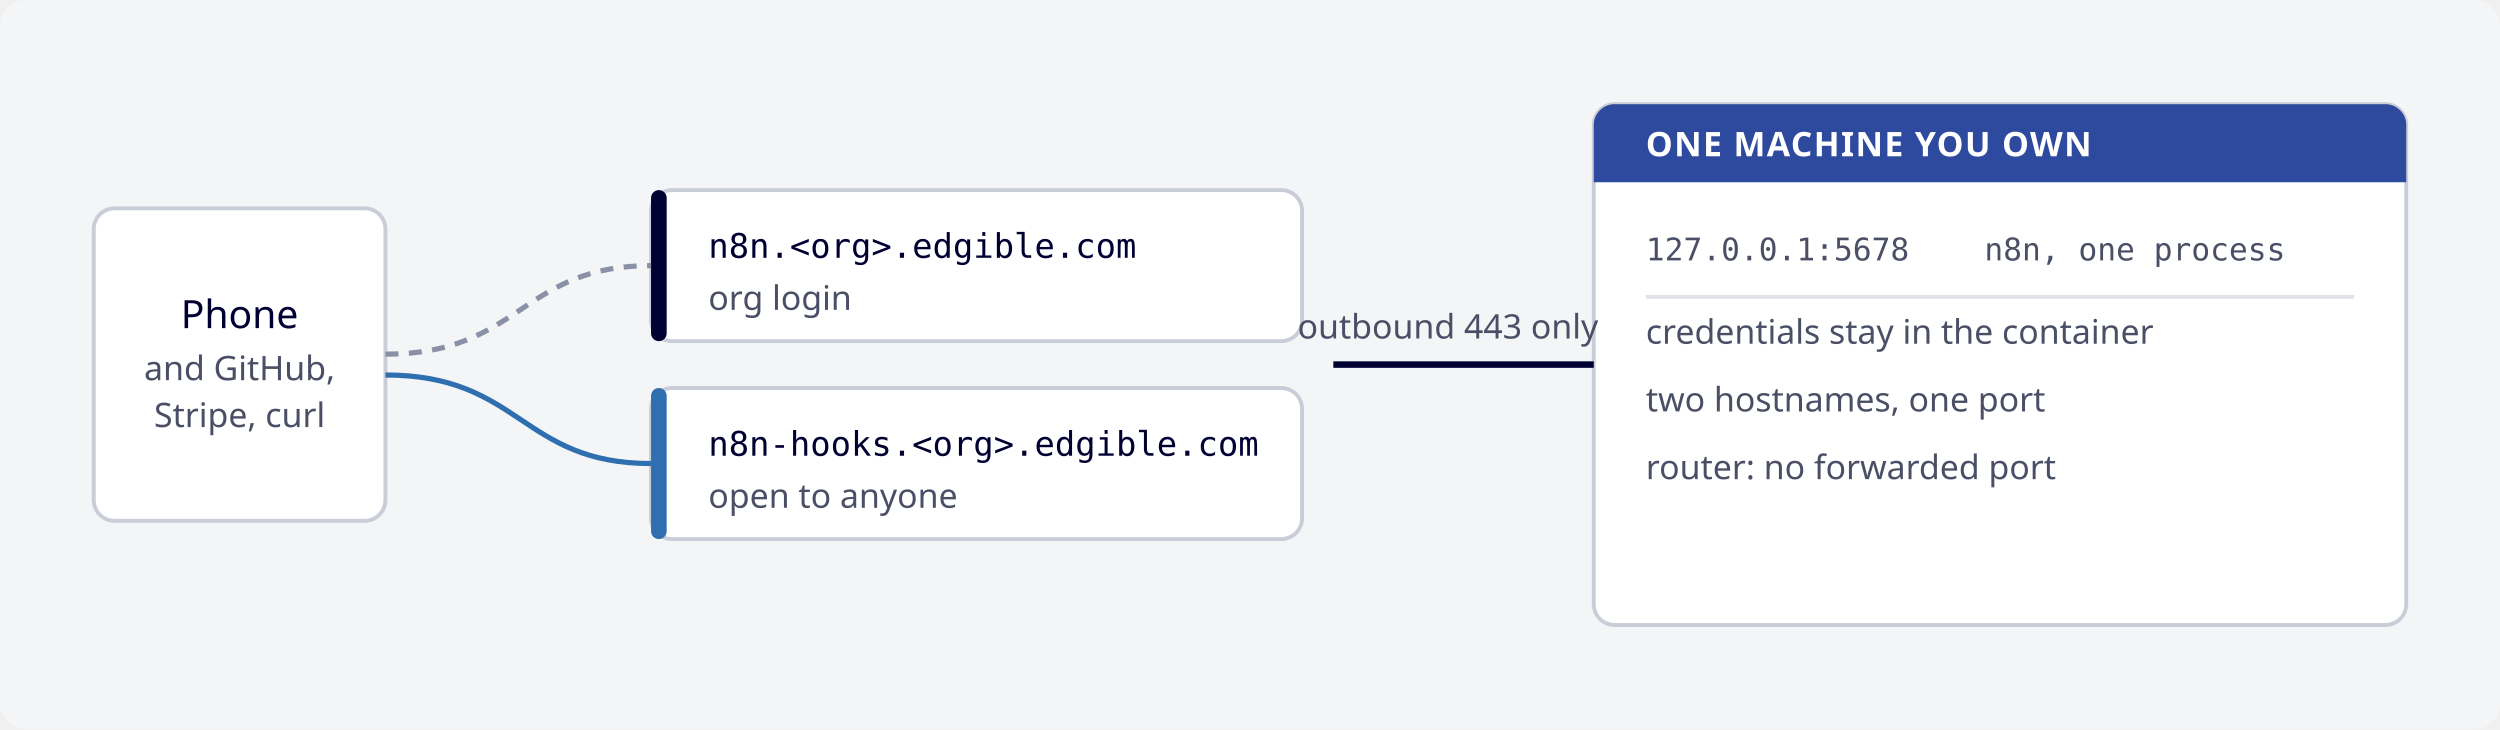
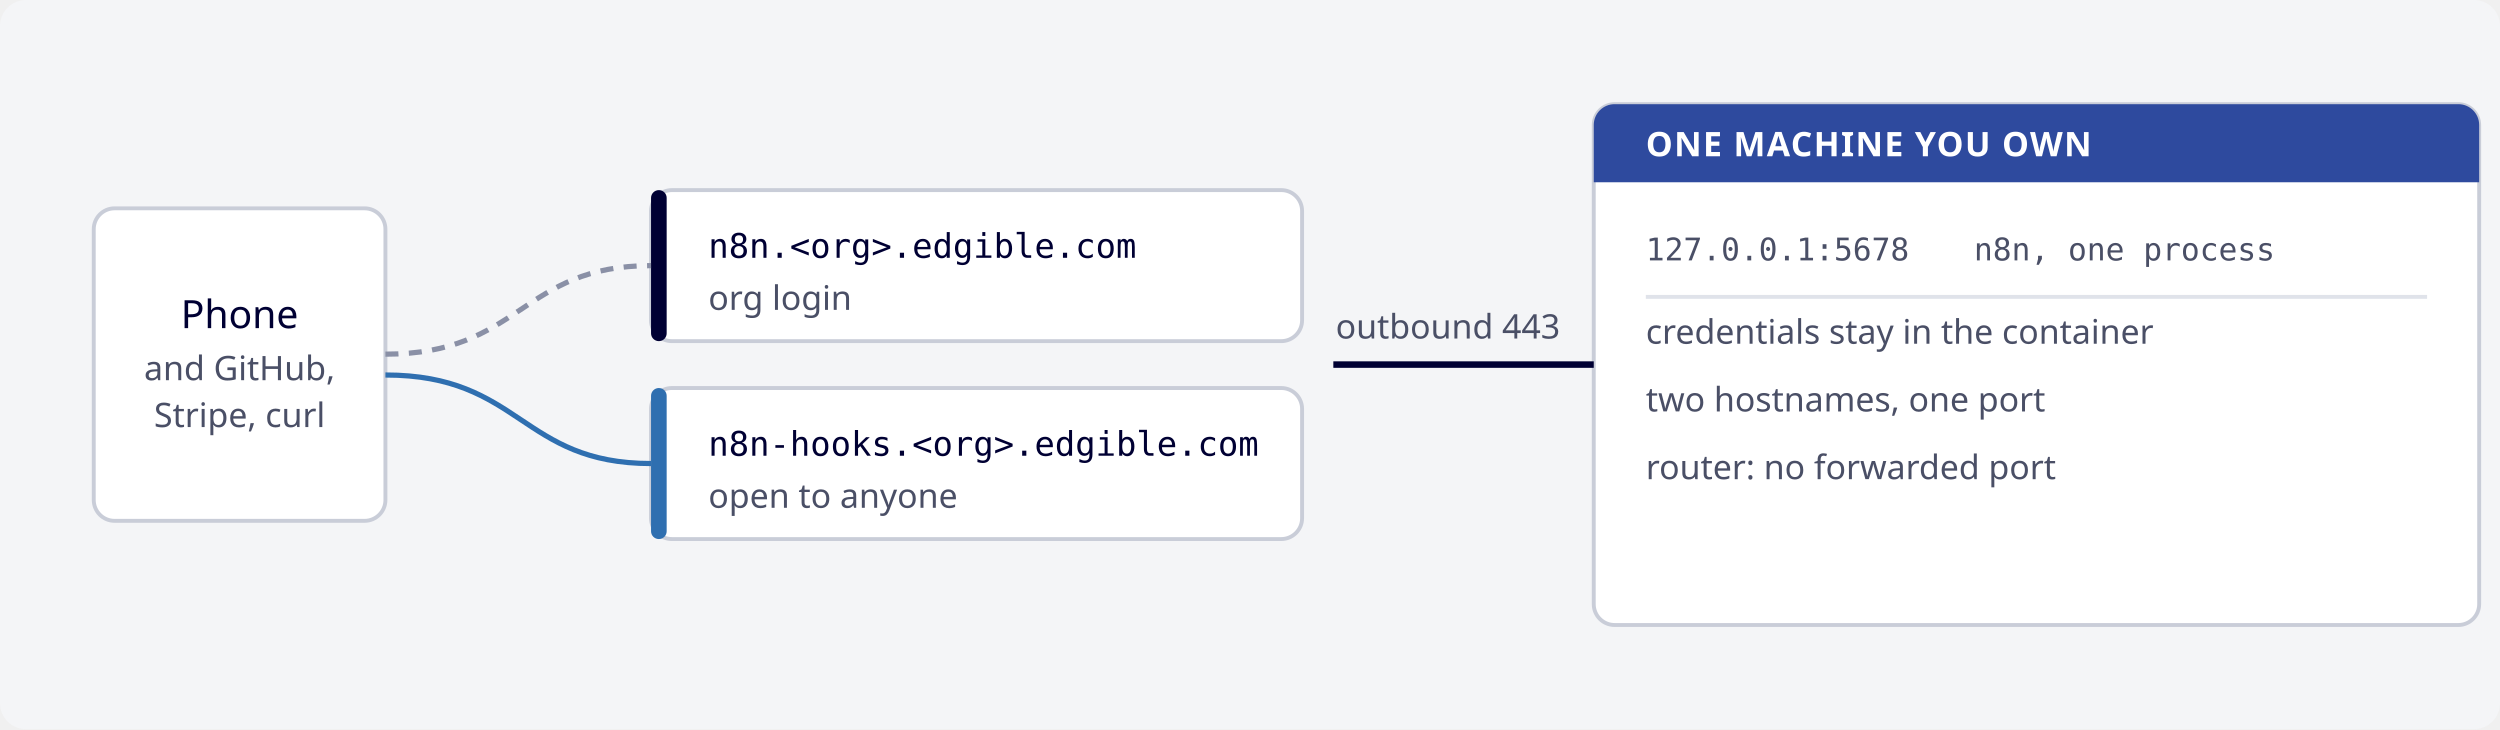
<svg xmlns="http://www.w3.org/2000/svg" viewBox="0 0 960 280" width="960" height="280" role="img" aria-labelledby="t d">
  <style>.label{font-family:Jost,system-ui,sans-serif;font-size:15px;fill:#000033}.small{font-family:Jost,system-ui,sans-serif;font-size:13px;fill:#4a4f66}.mono{font-family:Iosevka,ui-monospace,monospace;font-size:13px;fill:#000033}.monoxs{font-family:Iosevka,ui-monospace,monospace;font-size:12px;fill:#4a4f66}.head{font-family:Jost,system-ui,sans-serif;font-size:13px;font-weight:600;fill:#ffffff;letter-spacing:.04em}.card{fill:#ffffff;stroke:#c9cdd8;stroke-width:1.5}</style>
  <rect x="0" y="0" width="960" height="280" rx="10" fill="#f4f5f7" />
  <rect class="card" x="36" y="80" width="112" height="120" rx="8" />
  <text class="label" x="92" y="126" text-anchor="middle">Phone</text>
  <text class="small" x="92" y="146" text-anchor="middle">and GitHub,</text>
  <text class="small" x="92" y="164" text-anchor="middle">Stripe, curl</text>
  <rect class="card" x="250" y="73" width="250" height="58" rx="8" />
  <rect x="250" y="73" width="6" height="58" rx="3" fill="#000033" />
  <text class="mono" x="272" y="99">n8n.&lt;org&gt;.edgible.com</text>
  <text class="small" x="272" y="119">org login</text>
  <path d="M148 136 C 200 136, 200 102, 250 102" fill="none" stroke="#8a90a6" stroke-width="2" stroke-dasharray="5 4" />
  <rect class="card" x="250" y="149" width="250" height="58" rx="8" />
  <rect x="250" y="149" width="6" height="58" rx="3" fill="#2f6fb0" />
  <text class="mono" x="272" y="175">n8n-hooks.&lt;org&gt;.edgible.com</text>
  <text class="small" x="272" y="195">open to anyone</text>
  <path d="M148 144 C 200 144, 200 178, 250 178" fill="none" stroke="#2f6fb0" stroke-width="2" />
-   <rect class="card" x="612" y="40" width="312" height="200" rx="8" />
-   <path d="M620 40 h296 a8 8 0 0 1 8 8 v22 h-312 v-22 a8 8 0 0 1 8 -8 z" fill="#2e4a9e" />
+   <rect class="card" x="612" y="40" width="340" height="200" rx="8" />
+   <path d="M620 40 h324 a8 8 0 0 1 8 8 v22 h-340 v-22 a8 8 0 0 1 8 -8 z" fill="#2e4a9e" />
  <text class="head" x="632" y="60">ONE MACHINE YOU OWN</text>
  <text class="monoxs" x="632" y="100">127.0.0.1:5678</text>
-   <text class="monoxs" x="762" y="100">n8n, one process</text>
-   <line x1="632" y1="114" x2="904" y2="114" stroke="#e0e3ea" stroke-width="1.5" />
+   <text class="monoxs" x="758" y="100">n8n, one process</text>
+   <line x1="632" y1="114" x2="932" y2="114" stroke="#e0e3ea" stroke-width="1.5" />
  <text class="small" x="632" y="132">credentials stay in the container</text>
  <text class="small" x="632" y="158">two hostnames, one port</text>
  <text class="small" x="632" y="184">router: no forwarded port</text>
  <path d="M612 140 H512" fill="none" stroke="#000033" stroke-width="2.5" />
-   <text class="small" x="556" y="130" text-anchor="middle">outbound 443 only</text>
+   <text class="small" x="556" y="130" text-anchor="middle">outbound 443</text>
</svg>
